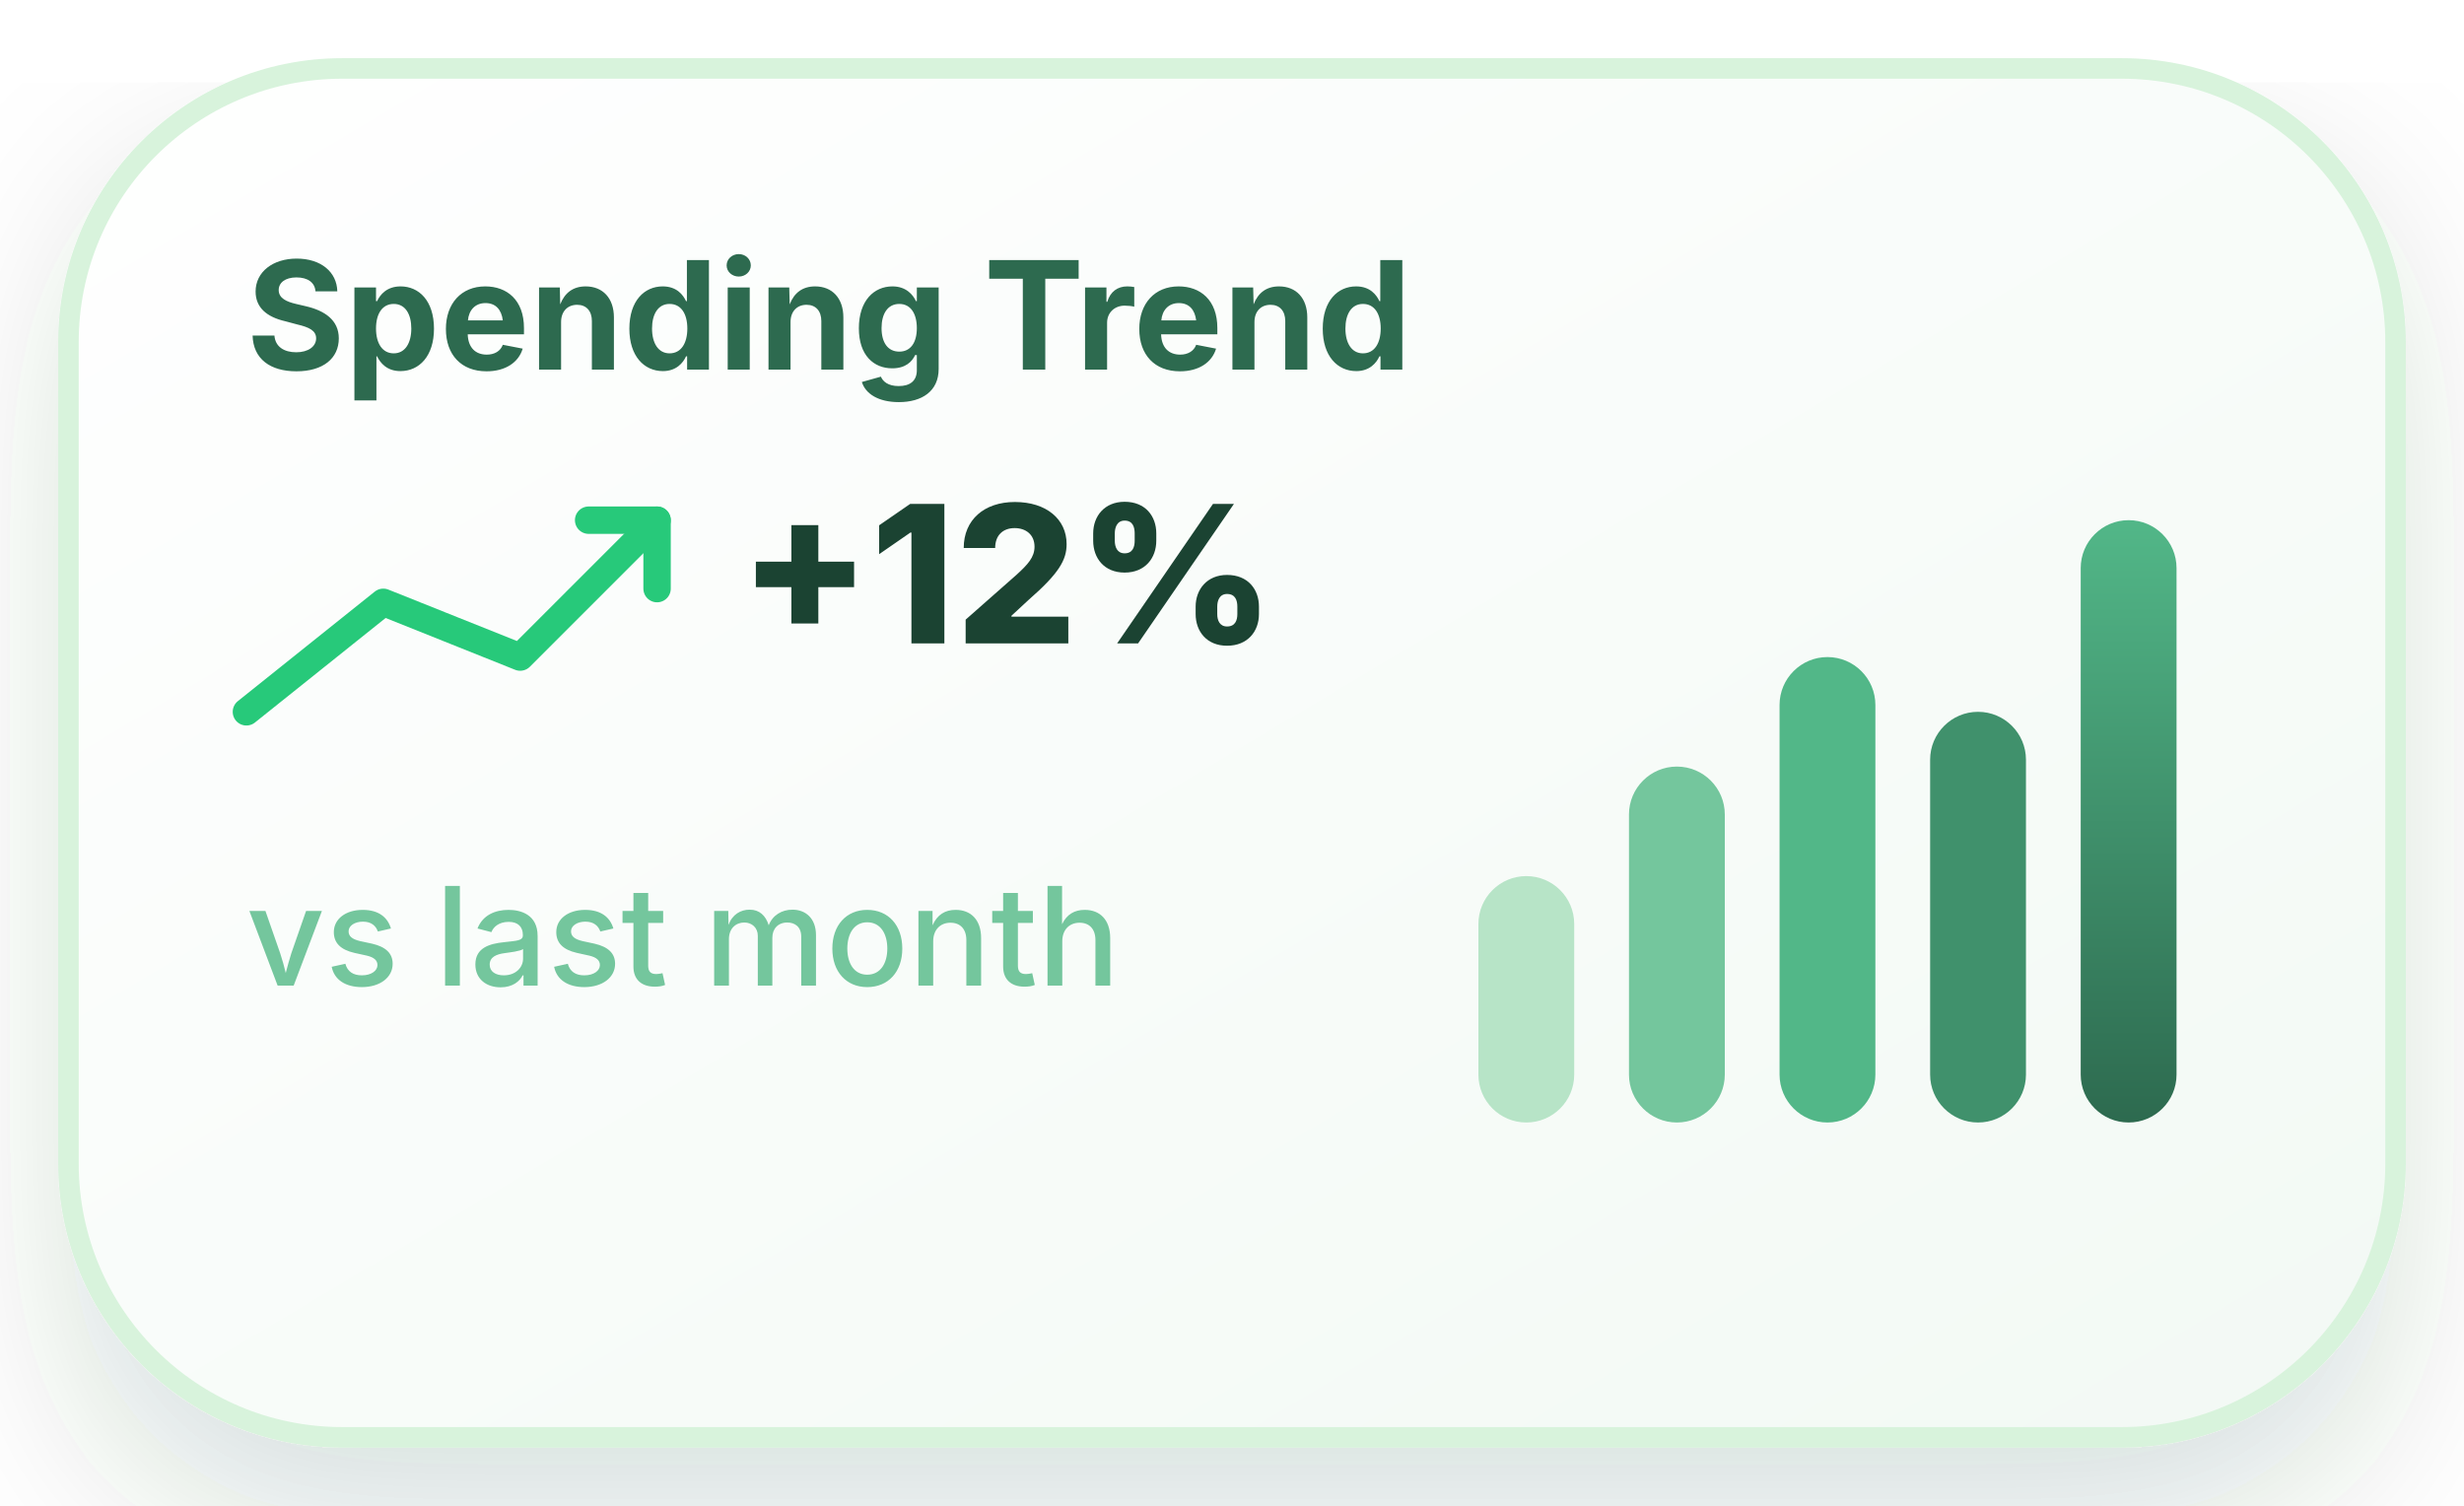
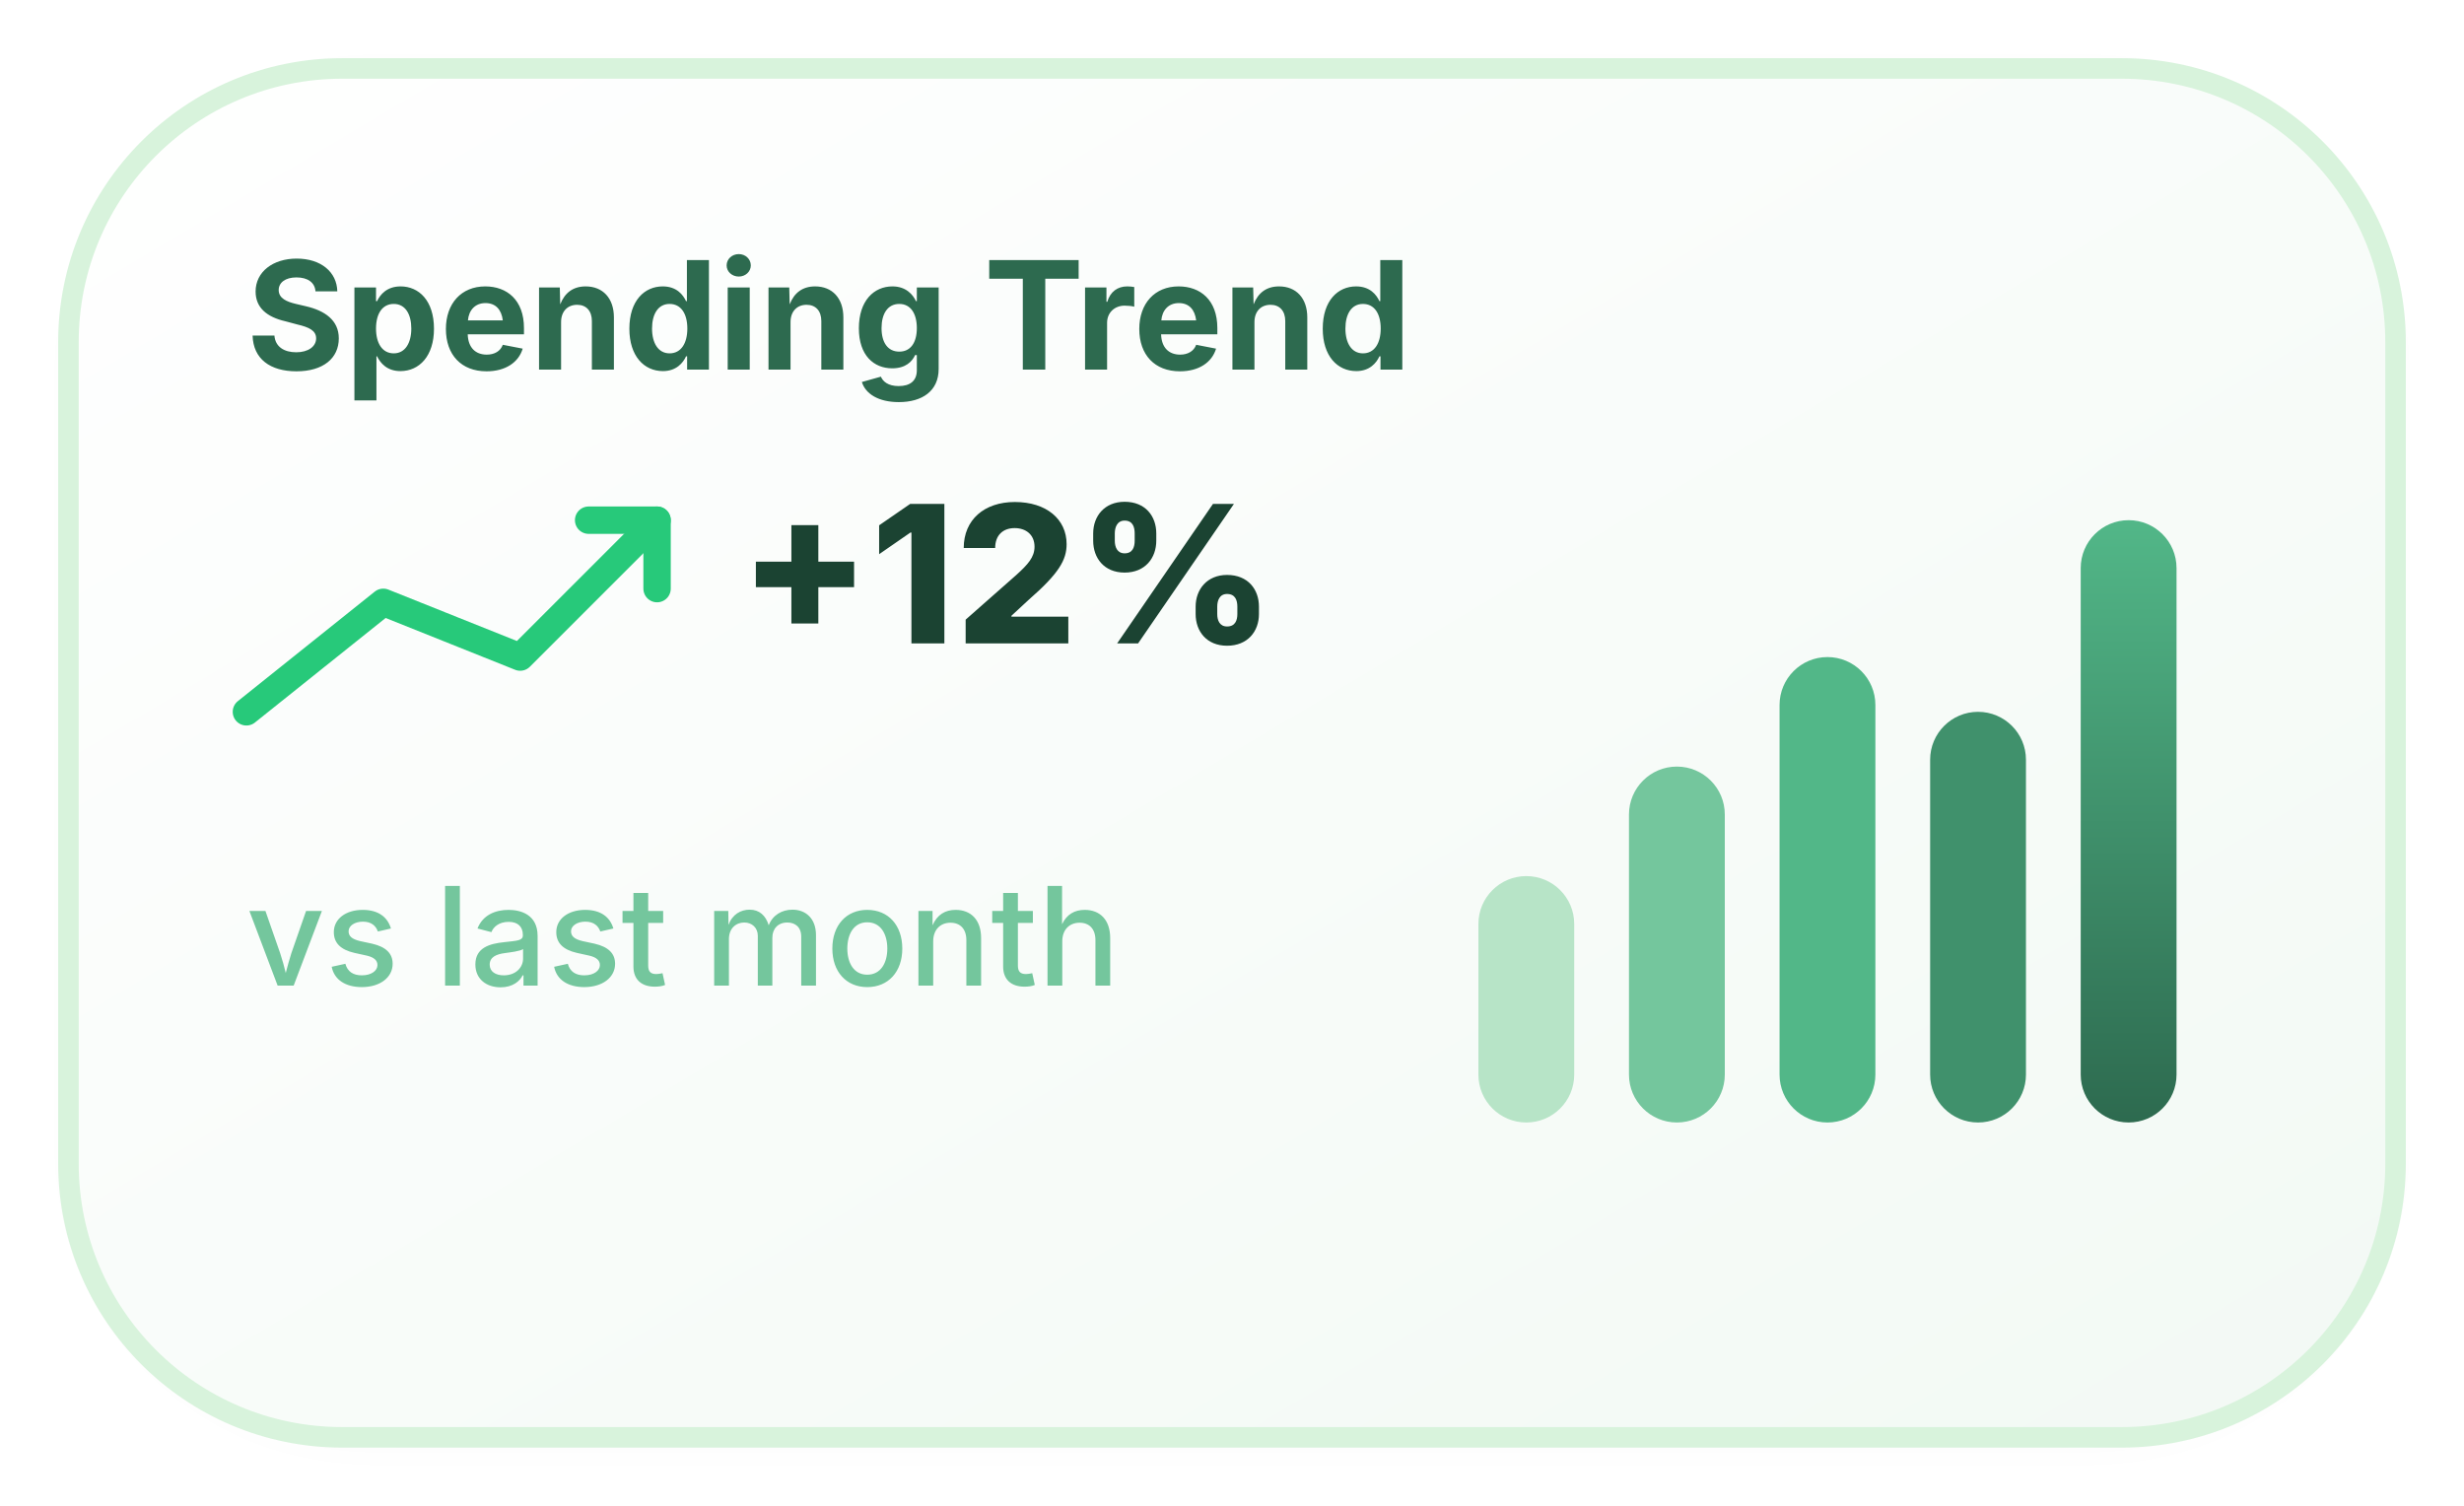
<svg xmlns="http://www.w3.org/2000/svg" viewBox="0 0 180 110" width="100%" height="100%">
  <defs>
    <linearGradient id="chartBg" x1="0%" y1="0%" x2="100%" y2="100%">
      <stop offset="0%" stop-color="#ffffff" />
      <stop offset="100%" stop-color="#f2f9f4" />
    </linearGradient>
    <linearGradient id="barGrad" x1="0%" y1="0%" x2="0%" y2="100%">
      <stop offset="0%" stop-color="#52b788" />
      <stop offset="100%" stop-color="#2d6a4f" />
    </linearGradient>
-     <filter id="chartShadow" x="-10%" y="-15%" width="120%" height="135%">
-       <feDropShadow dx="0" dy="6" stdDeviation="7" flood-color="#143d30" flood-opacity="0.16" />
+     <filter id="chartShadow" x="0" y="0" width="180" height="110" filterUnits="userSpaceOnUse">
+       <feGaussianBlur stdDeviation="2.2" />
    </filter>
  </defs>
-   <rect x="5" y="5" width="170" height="100" rx="20" fill="url(#chartBg)" stroke="#d8f3dc" stroke-width="1.5" filter="url(#chartShadow)" />
+   <rect x="8" y="8" width="164" height="95" rx="19" fill="#143d30" opacity="0.09" filter="url(#chartShadow)" />
+   <rect x="6.5" y="6.5" width="167" height="97" rx="20" fill="#143d30" opacity="0.04" />
+   <rect x="5" y="5" width="170" height="100" rx="20" fill="url(#chartBg)" stroke="#d8f3dc" stroke-width="1.5" />
  <text x="18" y="27" font-family="system-ui, -apple-system, sans-serif" font-size="11" font-weight="700" fill="#2d6a4f">Spending Trend</text>
  <path d="M 18 52 L 28 44 L 38 48 L 48 38" fill="none" stroke="#27c97a" stroke-width="2" stroke-linecap="round" stroke-linejoin="round" />
  <polyline points="43,38 48,38 48,43" fill="none" stroke="#27c97a" stroke-width="2" stroke-linecap="round" stroke-linejoin="round" />
  <text x="54" y="47" font-family="system-ui, -apple-system, sans-serif" font-size="14" font-weight="800" fill="#1b4332">+12%</text>
  <text x="18" y="72" font-family="system-ui, -apple-system, sans-serif" font-size="10" font-weight="500" fill="#74c69d">vs last month</text>
  <g transform="translate(108, 32)">
    <rect x="0" y="32" width="7" height="18" rx="3.5" fill="#b7e4c7" />
    <rect x="11" y="24" width="7" height="26" rx="3.5" fill="#74c69d" />
    <rect x="22" y="16" width="7" height="34" rx="3.5" fill="#52b788" />
    <rect x="33" y="20" width="7" height="30" rx="3.5" fill="#40916c" />
    <rect x="44" y="6" width="7" height="44" rx="3.5" fill="url(#barGrad)" />
  </g>
</svg>
